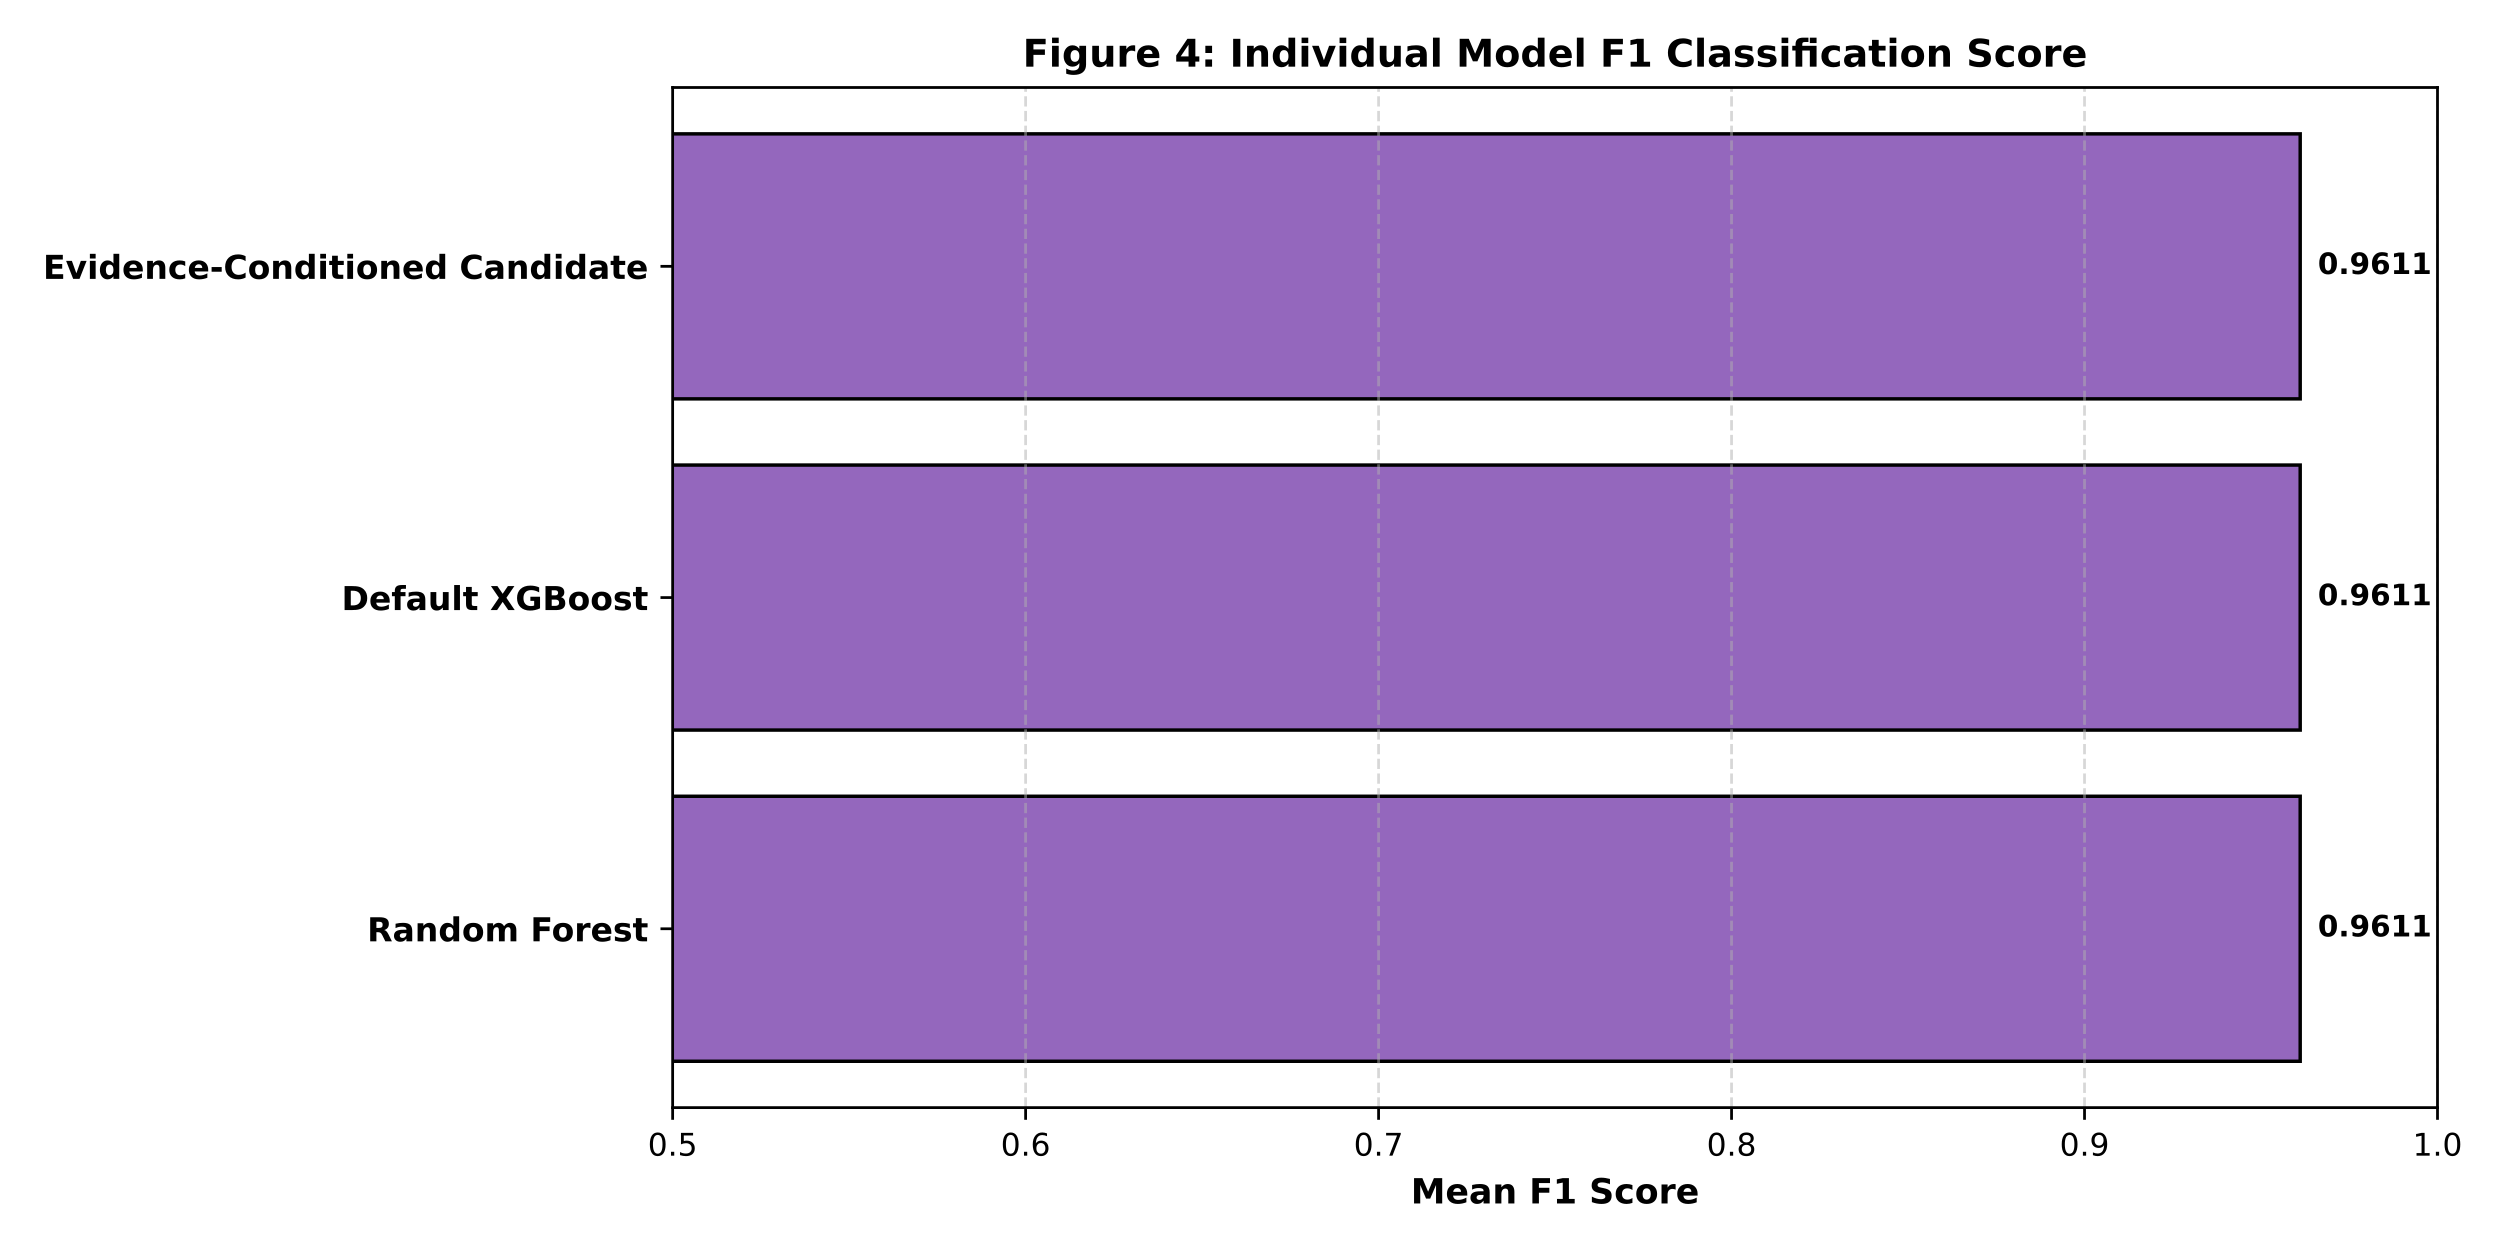
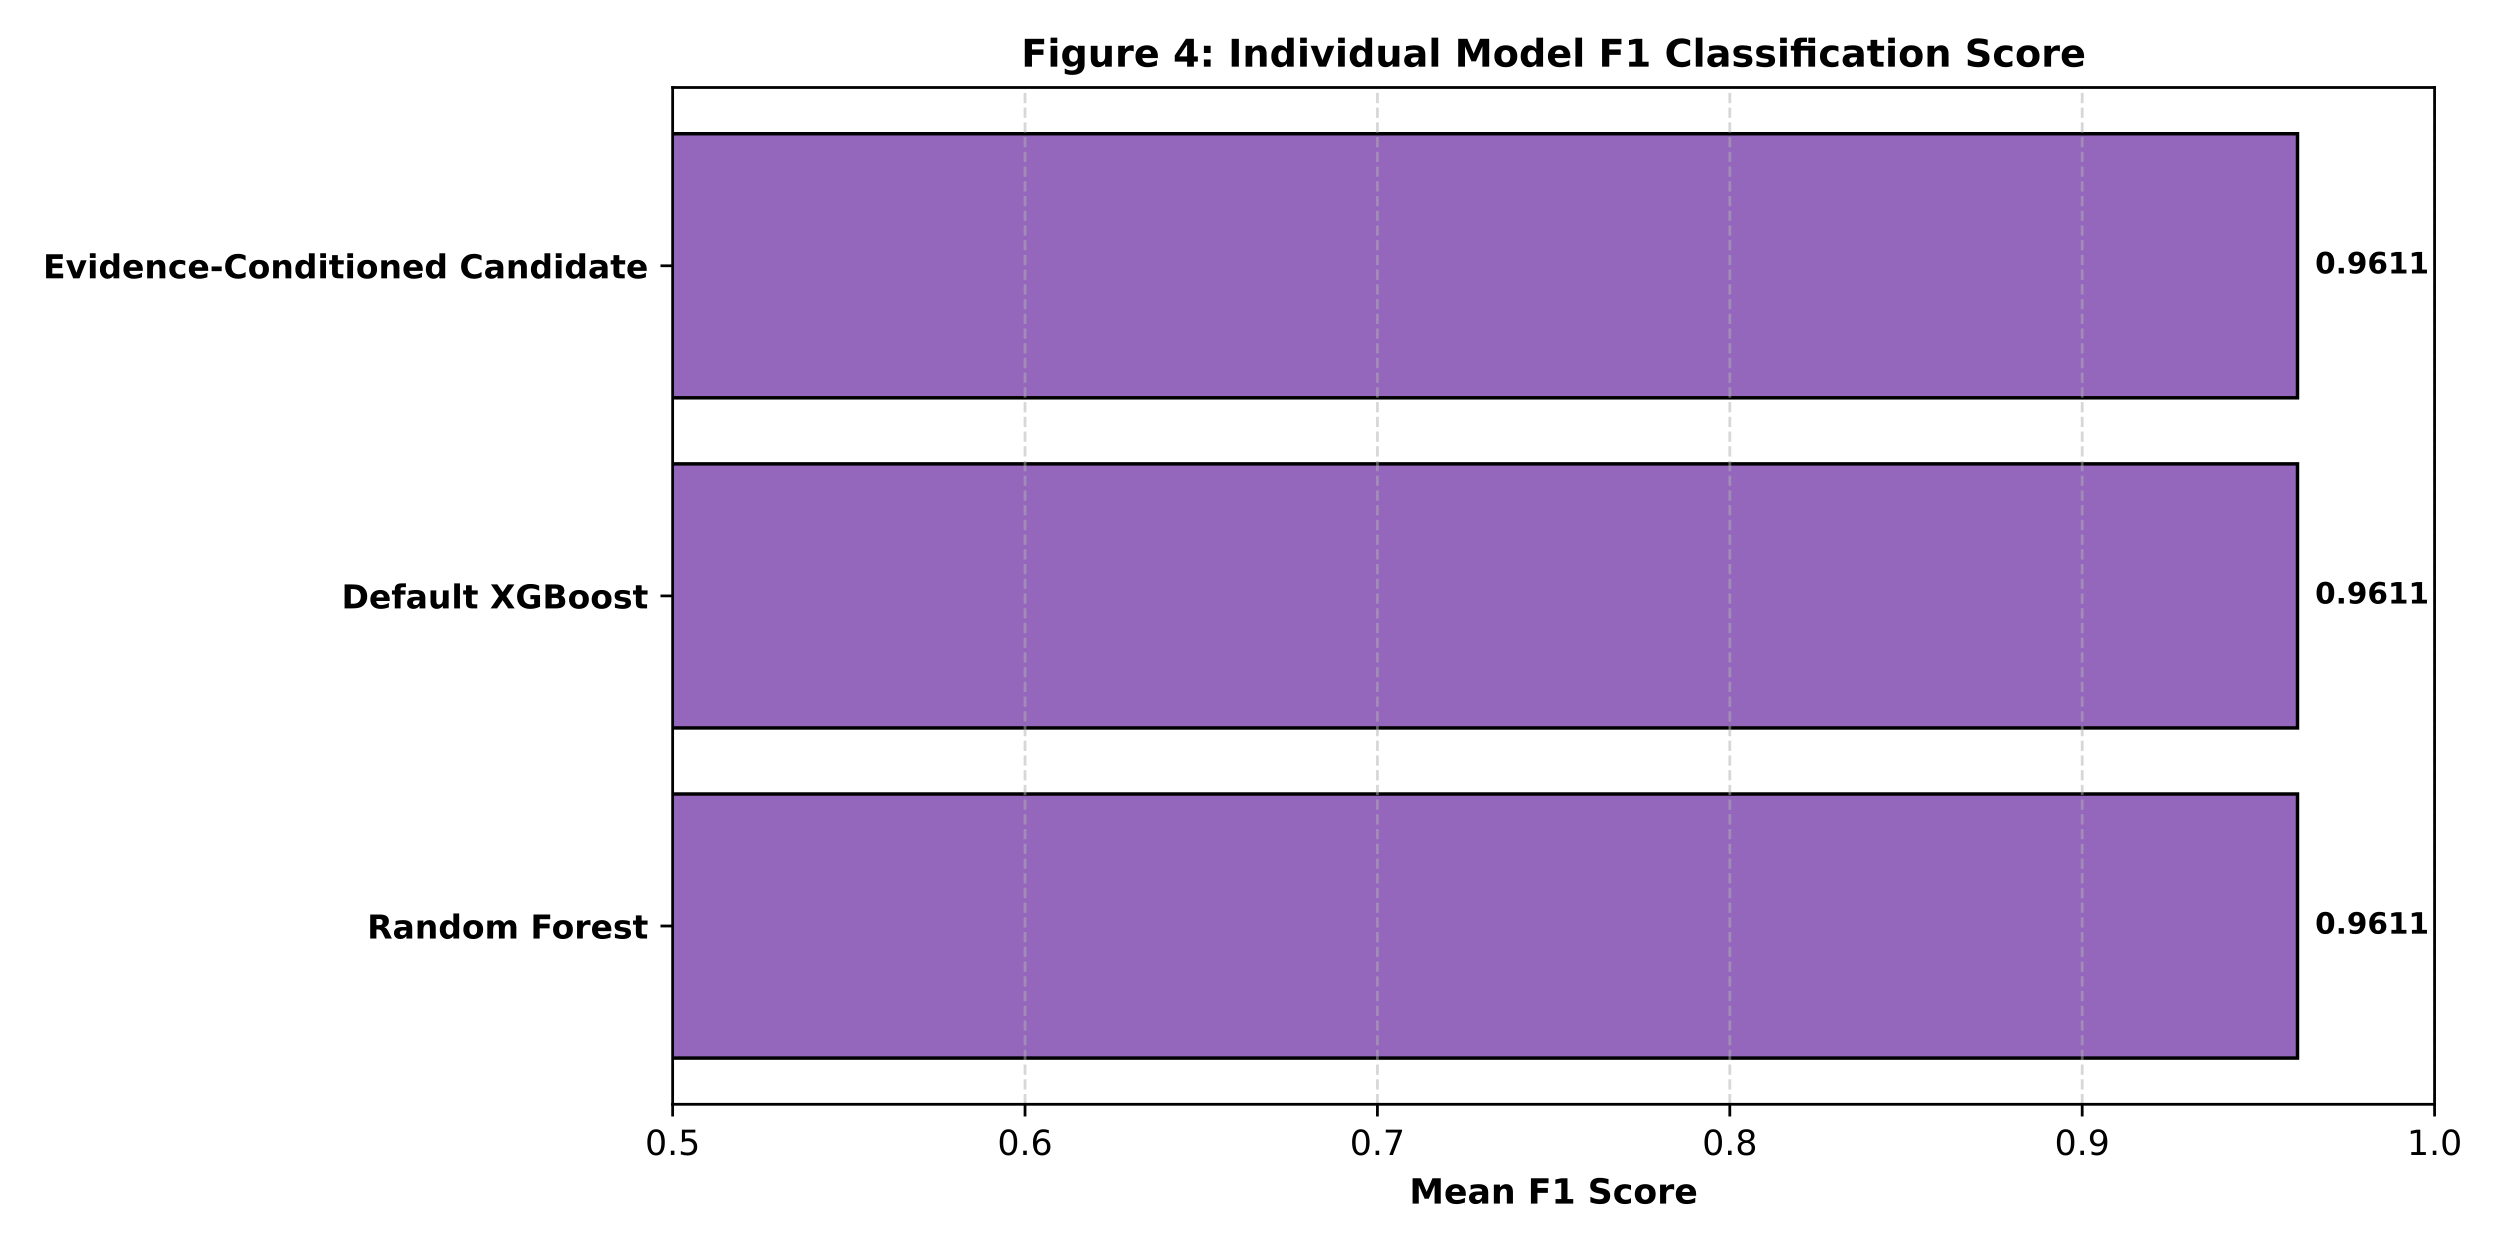
<svg xmlns="http://www.w3.org/2000/svg" xmlns:xlink="http://www.w3.org/1999/xlink" width="720pt" height="360pt" viewBox="0 0 720 360" version="1.1">
  <defs>
    <style type="text/css">*{stroke-linejoin: round; stroke-linecap: butt}</style>
  </defs>
  <g id="figure_1">
    <g id="patch_1">
      <path d="M 0 360  L 720 360  L 720 0  L 0 0  z " style="fill: #ffffff" />
    </g>
    <g id="axes_1">
      <g id="patch_2">
-         <path d="M 193.72 318.996  L 702 318.996  L 702 25.2  L 193.72 25.2  z " style="fill: #ffffff" />
+         <path d="M 193.72 318.035  L 701.16 318.035  L 701.16 25.2  L 193.72 25.2  z " style="fill: #ffffff" />
      </g>
      <g id="patch_3">
-         <path d="M -314.56 38.554  L 662.456 38.554  L 662.456 114.865  L -314.56 114.865  z " clip-path="url(#pf5128abdd3)" style="fill: #9467bd; stroke: #000000; stroke-linejoin: miter" />
+         <path d="M -313.72 38.511  L 661.681 38.511  L 661.681 114.572  L -313.72 114.572  z " clip-path="url(#p41fc4c955f)" style="fill: #9467bd; stroke: #000000; stroke-linejoin: miter" />
      </g>
      <g id="patch_4">
-         <path d="M -314.56 133.943  L 662.456 133.943  L 662.456 210.253  L -314.56 210.253  z " clip-path="url(#pf5128abdd3)" style="fill: #9467bd; stroke: #000000; stroke-linejoin: miter" />
+         <path d="M -313.72 133.587  L 661.681 133.587  L 661.681 209.648  L -313.72 209.648  z " clip-path="url(#p41fc4c955f)" style="fill: #9467bd; stroke: #000000; stroke-linejoin: miter" />
      </g>
      <g id="patch_5">
-         <path d="M -314.56 229.331  L 662.456 229.331  L 662.456 305.641  L -314.56 305.641  z " clip-path="url(#pf5128abdd3)" style="fill: #9467bd; stroke: #000000; stroke-linejoin: miter" />
+         <path d="M -313.72 228.663  L 661.681 228.663  L 661.681 304.725  L -313.72 304.725  z " clip-path="url(#p41fc4c955f)" style="fill: #9467bd; stroke: #000000; stroke-linejoin: miter" />
      </g>
      <g id="matplotlib.axis_1">
        <g id="xtick_1">
          <g id="line2d_1">
-             <path d="M 193.72 318.996  L 193.72 25.2  " clip-path="url(#pf5128abdd3)" style="fill: none; stroke-dasharray: 2.96,1.28; stroke-dashoffset: 0; stroke: #b0b0b0; stroke-opacity: 0.5; stroke-width: 0.8" />
+             <path d="M 193.72 318.035  L 193.72 25.2  " clip-path="url(#p41fc4c955f)" style="fill: none; stroke-dasharray: 2.96,1.28; stroke-dashoffset: 0; stroke: #b0b0b0; stroke-opacity: 0.5; stroke-width: 0.8" />
          </g>
          <g id="line2d_2">
            <defs>
-               <path id="m483b73a912" d="M 0 0  L 0 3.5  " style="stroke: #000000; stroke-width: 0.8" />
+               <path id="m1ec8daf7a4" d="M 0 0  L 0 3.5  " style="stroke: #000000; stroke-width: 0.8" />
            </defs>
            <g>
-               <use xlink:href="#m483b73a912" x="193.72" y="318.996" style="stroke: #000000; stroke-width: 0.8" />
+               <use xlink:href="#m1ec8daf7a4" x="193.72" y="318.035" style="stroke: #000000; stroke-width: 0.8" />
            </g>
          </g>
          <g id="text_1">
-             <g transform="translate(186.5636 332.8334) scale(0.09 -0.09)">
+             <g transform="translate(185.7684 332.633) scale(0.1 -0.1)">
              <defs>
                <path id="DejaVuSans-13" d="M 2034 4250  Q 1547 4250 1301 3770  Q 1056 3291 1056 2328  Q 1056 1369 1301 889  Q 1547 409 2034 409  Q 2525 409 2770 889  Q 3016 1369 3016 2328  Q 3016 3291 2770 3770  Q 2525 4250 2034 4250  z M 2034 4750  Q 2819 4750 3233 4129  Q 3647 3509 3647 2328  Q 3647 1150 3233 529  Q 2819 -91 2034 -91  Q 1250 -91 836 529  Q 422 1150 422 2328  Q 422 3509 836 4129  Q 1250 4750 2034 4750  z " transform="scale(0.015625)" />
                <path id="DejaVuSans-11" d="M 684 794  L 1344 794  L 1344 0  L 684 0  L 684 794  z " transform="scale(0.015625)" />
                <path id="DejaVuSans-18" d="M 691 4666  L 3169 4666  L 3169 4134  L 1269 4134  L 1269 2991  Q 1406 3038 1543 3061  Q 1681 3084 1819 3084  Q 2600 3084 3056 2656  Q 3513 2228 3513 1497  Q 3513 744 3044 326  Q 2575 -91 1722 -91  Q 1428 -91 1123 -41  Q 819 9 494 109  L 494 744  Q 775 591 1075 516  Q 1375 441 1709 441  Q 2250 441 2565 725  Q 2881 1009 2881 1497  Q 2881 1984 2565 2268  Q 2250 2553 1709 2553  Q 1456 2553 1204 2497  Q 953 2441 691 2322  L 691 4666  z " transform="scale(0.015625)" />
              </defs>
              <use xlink:href="#DejaVuSans-13" />
              <use xlink:href="#DejaVuSans-11" transform="translate(63.625 0)" />
              <use xlink:href="#DejaVuSans-18" transform="translate(95.40625 0)" />
            </g>
          </g>
        </g>
        <g id="xtick_2">
          <g id="line2d_3">
-             <path d="M 295.376 318.996  L 295.376 25.2  " clip-path="url(#pf5128abdd3)" style="fill: none; stroke-dasharray: 2.96,1.28; stroke-dashoffset: 0; stroke: #b0b0b0; stroke-opacity: 0.5; stroke-width: 0.8" />
+             <path d="M 295.208 318.035  L 295.208 25.2  " clip-path="url(#p41fc4c955f)" style="fill: none; stroke-dasharray: 2.96,1.28; stroke-dashoffset: 0; stroke: #b0b0b0; stroke-opacity: 0.5; stroke-width: 0.8" />
          </g>
          <g id="line2d_4">
            <g>
-               <use xlink:href="#m483b73a912" x="295.376" y="318.996" style="stroke: #000000; stroke-width: 0.8" />
+               <use xlink:href="#m1ec8daf7a4" x="295.208" y="318.035" style="stroke: #000000; stroke-width: 0.8" />
            </g>
          </g>
          <g id="text_2">
-             <g transform="translate(288.2196 332.8334) scale(0.09 -0.09)">
+             <g transform="translate(287.2564 332.633) scale(0.1 -0.1)">
              <defs>
                <path id="DejaVuSans-19" d="M 2113 2584  Q 1688 2584 1439 2293  Q 1191 2003 1191 1497  Q 1191 994 1439 701  Q 1688 409 2113 409  Q 2538 409 2786 701  Q 3034 994 3034 1497  Q 3034 2003 2786 2293  Q 2538 2584 2113 2584  z M 3366 4563  L 3366 3988  Q 3128 4100 2886 4159  Q 2644 4219 2406 4219  Q 1781 4219 1451 3797  Q 1122 3375 1075 2522  Q 1259 2794 1537 2939  Q 1816 3084 2150 3084  Q 2853 3084 3261 2657  Q 3669 2231 3669 1497  Q 3669 778 3244 343  Q 2819 -91 2113 -91  Q 1303 -91 875 529  Q 447 1150 447 2328  Q 447 3434 972 4092  Q 1497 4750 2381 4750  Q 2619 4750 2861 4703  Q 3103 4656 3366 4563  z " transform="scale(0.015625)" />
              </defs>
              <use xlink:href="#DejaVuSans-13" />
              <use xlink:href="#DejaVuSans-11" transform="translate(63.625 0)" />
              <use xlink:href="#DejaVuSans-19" transform="translate(95.40625 0)" />
            </g>
          </g>
        </g>
        <g id="xtick_3">
          <g id="line2d_5">
-             <path d="M 397.032 318.996  L 397.032 25.2  " clip-path="url(#pf5128abdd3)" style="fill: none; stroke-dasharray: 2.96,1.28; stroke-dashoffset: 0; stroke: #b0b0b0; stroke-opacity: 0.5; stroke-width: 0.8" />
+             <path d="M 396.696 318.035  L 396.696 25.2  " clip-path="url(#p41fc4c955f)" style="fill: none; stroke-dasharray: 2.96,1.28; stroke-dashoffset: 0; stroke: #b0b0b0; stroke-opacity: 0.5; stroke-width: 0.8" />
          </g>
          <g id="line2d_6">
            <g>
-               <use xlink:href="#m483b73a912" x="397.032" y="318.996" style="stroke: #000000; stroke-width: 0.8" />
+               <use xlink:href="#m1ec8daf7a4" x="396.696" y="318.035" style="stroke: #000000; stroke-width: 0.8" />
            </g>
          </g>
          <g id="text_3">
-             <g transform="translate(389.8756 332.8334) scale(0.09 -0.09)">
+             <g transform="translate(388.7444 332.633) scale(0.1 -0.1)">
              <defs>
                <path id="DejaVuSans-1a" d="M 525 4666  L 3525 4666  L 3525 4397  L 1831 0  L 1172 0  L 2766 4134  L 525 4134  L 525 4666  z " transform="scale(0.015625)" />
              </defs>
              <use xlink:href="#DejaVuSans-13" />
              <use xlink:href="#DejaVuSans-11" transform="translate(63.625 0)" />
              <use xlink:href="#DejaVuSans-1a" transform="translate(95.40625 0)" />
            </g>
          </g>
        </g>
        <g id="xtick_4">
          <g id="line2d_7">
-             <path d="M 498.688 318.996  L 498.688 25.2  " clip-path="url(#pf5128abdd3)" style="fill: none; stroke-dasharray: 2.96,1.28; stroke-dashoffset: 0; stroke: #b0b0b0; stroke-opacity: 0.5; stroke-width: 0.8" />
+             <path d="M 498.184 318.035  L 498.184 25.2  " clip-path="url(#p41fc4c955f)" style="fill: none; stroke-dasharray: 2.96,1.28; stroke-dashoffset: 0; stroke: #b0b0b0; stroke-opacity: 0.5; stroke-width: 0.8" />
          </g>
          <g id="line2d_8">
            <g>
-               <use xlink:href="#m483b73a912" x="498.688" y="318.996" style="stroke: #000000; stroke-width: 0.8" />
+               <use xlink:href="#m1ec8daf7a4" x="498.184" y="318.035" style="stroke: #000000; stroke-width: 0.8" />
            </g>
          </g>
          <g id="text_4">
-             <g transform="translate(491.5316 332.8334) scale(0.09 -0.09)">
+             <g transform="translate(490.2324 332.633) scale(0.1 -0.1)">
              <defs>
                <path id="DejaVuSans-1b" d="M 2034 2216  Q 1584 2216 1326 1975  Q 1069 1734 1069 1313  Q 1069 891 1326 650  Q 1584 409 2034 409  Q 2484 409 2743 651  Q 3003 894 3003 1313  Q 3003 1734 2745 1975  Q 2488 2216 2034 2216  z M 1403 2484  Q 997 2584 770 2862  Q 544 3141 544 3541  Q 544 4100 942 4425  Q 1341 4750 2034 4750  Q 2731 4750 3128 4425  Q 3525 4100 3525 3541  Q 3525 3141 3298 2862  Q 3072 2584 2669 2484  Q 3125 2378 3379 2068  Q 3634 1759 3634 1313  Q 3634 634 3220 271  Q 2806 -91 2034 -91  Q 1263 -91 848 271  Q 434 634 434 1313  Q 434 1759 690 2068  Q 947 2378 1403 2484  z M 1172 3481  Q 1172 3119 1398 2916  Q 1625 2713 2034 2713  Q 2441 2713 2670 2916  Q 2900 3119 2900 3481  Q 2900 3844 2670 4047  Q 2441 4250 2034 4250  Q 1625 4250 1398 4047  Q 1172 3844 1172 3481  z " transform="scale(0.015625)" />
              </defs>
              <use xlink:href="#DejaVuSans-13" />
              <use xlink:href="#DejaVuSans-11" transform="translate(63.625 0)" />
              <use xlink:href="#DejaVuSans-1b" transform="translate(95.40625 0)" />
            </g>
          </g>
        </g>
        <g id="xtick_5">
          <g id="line2d_9">
-             <path d="M 600.344 318.996  L 600.344 25.2  " clip-path="url(#pf5128abdd3)" style="fill: none; stroke-dasharray: 2.96,1.28; stroke-dashoffset: 0; stroke: #b0b0b0; stroke-opacity: 0.5; stroke-width: 0.8" />
+             <path d="M 599.672 318.035  L 599.672 25.2  " clip-path="url(#p41fc4c955f)" style="fill: none; stroke-dasharray: 2.96,1.28; stroke-dashoffset: 0; stroke: #b0b0b0; stroke-opacity: 0.5; stroke-width: 0.8" />
          </g>
          <g id="line2d_10">
            <g>
-               <use xlink:href="#m483b73a912" x="600.344" y="318.996" style="stroke: #000000; stroke-width: 0.8" />
+               <use xlink:href="#m1ec8daf7a4" x="599.672" y="318.035" style="stroke: #000000; stroke-width: 0.8" />
            </g>
          </g>
          <g id="text_5">
-             <g transform="translate(593.1876 332.8334) scale(0.09 -0.09)">
+             <g transform="translate(591.7204 332.633) scale(0.1 -0.1)">
              <defs>
                <path id="DejaVuSans-1c" d="M 703 97  L 703 672  Q 941 559 1184 500  Q 1428 441 1663 441  Q 2288 441 2617 861  Q 2947 1281 2994 2138  Q 2813 1869 2534 1725  Q 2256 1581 1919 1581  Q 1219 1581 811 2004  Q 403 2428 403 3163  Q 403 3881 828 4315  Q 1253 4750 1959 4750  Q 2769 4750 3195 4129  Q 3622 3509 3622 2328  Q 3622 1225 3098 567  Q 2575 -91 1691 -91  Q 1453 -91 1209 -44  Q 966 3 703 97  z M 1959 2075  Q 2384 2075 2632 2365  Q 2881 2656 2881 3163  Q 2881 3666 2632 3958  Q 2384 4250 1959 4250  Q 1534 4250 1286 3958  Q 1038 3666 1038 3163  Q 1038 2656 1286 2365  Q 1534 2075 1959 2075  z " transform="scale(0.015625)" />
              </defs>
              <use xlink:href="#DejaVuSans-13" />
              <use xlink:href="#DejaVuSans-11" transform="translate(63.625 0)" />
              <use xlink:href="#DejaVuSans-1c" transform="translate(95.40625 0)" />
            </g>
          </g>
        </g>
        <g id="xtick_6">
          <g id="line2d_11">
-             <path d="M 702 318.996  L 702 25.2  " clip-path="url(#pf5128abdd3)" style="fill: none; stroke-dasharray: 2.96,1.28; stroke-dashoffset: 0; stroke: #b0b0b0; stroke-opacity: 0.5; stroke-width: 0.8" />
+             <path d="M 701.16 318.035  L 701.16 25.2  " clip-path="url(#p41fc4c955f)" style="fill: none; stroke-dasharray: 2.96,1.28; stroke-dashoffset: 0; stroke: #b0b0b0; stroke-opacity: 0.5; stroke-width: 0.8" />
          </g>
          <g id="line2d_12">
            <g>
-               <use xlink:href="#m483b73a912" x="702" y="318.996" style="stroke: #000000; stroke-width: 0.8" />
+               <use xlink:href="#m1ec8daf7a4" x="701.16" y="318.035" style="stroke: #000000; stroke-width: 0.8" />
            </g>
          </g>
          <g id="text_6">
-             <g transform="translate(694.8436 332.8334) scale(0.09 -0.09)">
+             <g transform="translate(693.2084 332.633) scale(0.1 -0.1)">
              <defs>
                <path id="DejaVuSans-14" d="M 794 531  L 1825 531  L 1825 4091  L 703 3866  L 703 4441  L 1819 4666  L 2450 4666  L 2450 531  L 3481 531  L 3481 0  L 794 0  L 794 531  z " transform="scale(0.015625)" />
              </defs>
              <use xlink:href="#DejaVuSans-14" />
              <use xlink:href="#DejaVuSans-11" transform="translate(63.625 0)" />
              <use xlink:href="#DejaVuSans-13" transform="translate(95.40625 0)" />
            </g>
          </g>
        </g>
        <g id="text_7">
-           <g transform="translate(406.3264 346.5932) scale(0.1 -0.1)">
+           <g transform="translate(405.9064 346.633) scale(0.1 -0.1)">
            <defs>
              <path id="DejaVuSans-Bold-30" d="M 588 4666  L 2119 4666  L 3181 2169  L 4250 4666  L 5778 4666  L 5778 0  L 4641 0  L 4641 3413  L 3566 897  L 2803 897  L 1728 3413  L 1728 0  L 588 0  L 588 4666  z " transform="scale(0.015625)" />
              <path id="DejaVuSans-Bold-48" d="M 4031 1759  L 4031 1441  L 1416 1441  Q 1456 1047 1700 850  Q 1944 653 2381 653  Q 2734 653 3104 758  Q 3475 863 3866 1075  L 3866 213  Q 3469 63 3072 -14  Q 2675 -91 2278 -91  Q 1328 -91 801 392  Q 275 875 275 1747  Q 275 2603 792 3093  Q 1309 3584 2216 3584  Q 3041 3584 3536 3087  Q 4031 2591 4031 1759  z M 2881 2131  Q 2881 2450 2695 2645  Q 2509 2841 2209 2841  Q 1884 2841 1681 2658  Q 1478 2475 1428 2131  L 2881 2131  z " transform="scale(0.015625)" />
              <path id="DejaVuSans-Bold-44" d="M 2106 1575  Q 1756 1575 1579 1456  Q 1403 1338 1403 1106  Q 1403 894 1545 773  Q 1688 653 1941 653  Q 2256 653 2472 879  Q 2688 1106 2688 1447  L 2688 1575  L 2106 1575  z M 3816 1997  L 3816 0  L 2688 0  L 2688 519  Q 2463 200 2181 54  Q 1900 -91 1497 -91  Q 953 -91 614 226  Q 275 544 275 1050  Q 275 1666 698 1953  Q 1122 2241 2028 2241  L 2688 2241  L 2688 2328  Q 2688 2594 2478 2717  Q 2269 2841 1825 2841  Q 1466 2841 1156 2769  Q 847 2697 581 2553  L 581 3406  Q 941 3494 1303 3539  Q 1666 3584 2028 3584  Q 2975 3584 3395 3211  Q 3816 2838 3816 1997  z " transform="scale(0.015625)" />
              <path id="DejaVuSans-Bold-51" d="M 4056 2131  L 4056 0  L 2931 0  L 2931 347  L 2931 1631  Q 2931 2084 2911 2256  Q 2891 2428 2841 2509  Q 2775 2619 2662 2680  Q 2550 2741 2406 2741  Q 2056 2741 1856 2470  Q 1656 2200 1656 1722  L 1656 0  L 538 0  L 538 3500  L 1656 3500  L 1656 2988  Q 1909 3294 2193 3439  Q 2478 3584 2822 3584  Q 3428 3584 3742 3212  Q 4056 2841 4056 2131  z " transform="scale(0.015625)" />
              <path id="DejaVuSans-Bold-3" transform="scale(0.015625)" />
              <path id="DejaVuSans-Bold-29" d="M 588 4666  L 3834 4666  L 3834 3756  L 1791 3756  L 1791 2888  L 3713 2888  L 3713 1978  L 1791 1978  L 1791 0  L 588 0  L 588 4666  z " transform="scale(0.015625)" />
              <path id="DejaVuSans-Bold-14" d="M 750 831  L 1813 831  L 1813 3847  L 722 3622  L 722 4441  L 1806 4666  L 2950 4666  L 2950 831  L 4013 831  L 4013 0  L 750 0  L 750 831  z " transform="scale(0.015625)" />
              <path id="DejaVuSans-Bold-36" d="M 3834 4519  L 3834 3531  Q 3450 3703 3084 3790  Q 2719 3878 2394 3878  Q 1963 3878 1756 3759  Q 1550 3641 1550 3391  Q 1550 3203 1689 3098  Q 1828 2994 2194 2919  L 2706 2816  Q 3484 2659 3812 2340  Q 4141 2022 4141 1434  Q 4141 663 3683 286  Q 3225 -91 2284 -91  Q 1841 -91 1394 -6  Q 947 78 500 244  L 500 1259  Q 947 1022 1364 901  Q 1781 781 2169 781  Q 2563 781 2772 912  Q 2981 1044 2981 1288  Q 2981 1506 2839 1625  Q 2697 1744 2272 1838  L 1806 1941  Q 1106 2091 782 2419  Q 459 2747 459 3303  Q 459 4000 909 4375  Q 1359 4750 2203 4750  Q 2588 4750 2994 4692  Q 3400 4634 3834 4519  z " transform="scale(0.015625)" />
              <path id="DejaVuSans-Bold-46" d="M 3366 3391  L 3366 2478  Q 3138 2634 2908 2709  Q 2678 2784 2431 2784  Q 1963 2784 1702 2511  Q 1441 2238 1441 1747  Q 1441 1256 1702 982  Q 1963 709 2431 709  Q 2694 709 2930 787  Q 3166 866 3366 1019  L 3366 103  Q 3103 6 2833 -42  Q 2563 -91 2291 -91  Q 1344 -91 809 395  Q 275 881 275 1747  Q 275 2613 809 3098  Q 1344 3584 2291 3584  Q 2566 3584 2833 3536  Q 3100 3488 3366 3391  z " transform="scale(0.015625)" />
              <path id="DejaVuSans-Bold-52" d="M 2203 2784  Q 1831 2784 1636 2517  Q 1441 2250 1441 1747  Q 1441 1244 1636 976  Q 1831 709 2203 709  Q 2569 709 2762 976  Q 2956 1244 2956 1747  Q 2956 2250 2762 2517  Q 2569 2784 2203 2784  z M 2203 3584  Q 3106 3584 3614 3096  Q 4122 2609 4122 1747  Q 4122 884 3614 396  Q 3106 -91 2203 -91  Q 1297 -91 786 396  Q 275 884 275 1747  Q 275 2609 786 3096  Q 1297 3584 2203 3584  z " transform="scale(0.015625)" />
              <path id="DejaVuSans-Bold-55" d="M 3138 2547  Q 2991 2616 2845 2648  Q 2700 2681 2553 2681  Q 2122 2681 1889 2404  Q 1656 2128 1656 1613  L 1656 0  L 538 0  L 538 3500  L 1656 3500  L 1656 2925  Q 1872 3269 2151 3426  Q 2431 3584 2822 3584  Q 2878 3584 2943 3579  Q 3009 3575 3134 3559  L 3138 2547  z " transform="scale(0.015625)" />
            </defs>
            <use xlink:href="#DejaVuSans-Bold-30" />
            <use xlink:href="#DejaVuSans-Bold-48" transform="translate(99.51562 0)" />
            <use xlink:href="#DejaVuSans-Bold-44" transform="translate(167.3438 0)" />
            <use xlink:href="#DejaVuSans-Bold-51" transform="translate(234.8281 0)" />
            <use xlink:href="#DejaVuSans-Bold-3" transform="translate(306.0156 0)" />
            <use xlink:href="#DejaVuSans-Bold-29" transform="translate(340.8281 0)" />
            <use xlink:href="#DejaVuSans-Bold-14" transform="translate(409.1406 0)" />
            <use xlink:href="#DejaVuSans-Bold-3" transform="translate(478.7188 0)" />
            <use xlink:href="#DejaVuSans-Bold-36" transform="translate(513.5312 0)" />
            <use xlink:href="#DejaVuSans-Bold-46" transform="translate(585.5469 0)" />
            <use xlink:href="#DejaVuSans-Bold-52" transform="translate(644.8281 0)" />
            <use xlink:href="#DejaVuSans-Bold-55" transform="translate(713.5312 0)" />
            <use xlink:href="#DejaVuSans-Bold-48" transform="translate(762.8438 0)" />
          </g>
        </g>
      </g>
      <g id="matplotlib.axis_2">
        <g id="ytick_1">
          <g id="line2d_13">
            <defs>
-               <path id="meb2d33504e" d="M 0 0  L -3.5 0  " style="stroke: #000000; stroke-width: 0.8" />
+               <path id="m1165e6c098" d="M 0 0  L -3.5 0  " style="stroke: #000000; stroke-width: 0.8" />
            </defs>
            <g>
-               <use xlink:href="#meb2d33504e" x="193.72" y="76.71" style="stroke: #000000; stroke-width: 0.8" />
+               <use xlink:href="#m1165e6c098" x="193.72" y="76.541" style="stroke: #000000; stroke-width: 0.8" />
            </g>
          </g>
          <g id="text_8">
-             <g transform="translate(12.40242 80.31887) scale(0.095 -0.095)">
+             <g transform="translate(12.40242 80.15051) scale(0.095 -0.095)">
              <defs>
                <path id="DejaVuSans-Bold-28" d="M 588 4666  L 3834 4666  L 3834 3756  L 1791 3756  L 1791 2888  L 3713 2888  L 3713 1978  L 1791 1978  L 1791 909  L 3903 909  L 3903 0  L 588 0  L 588 4666  z " transform="scale(0.015625)" />
                <path id="DejaVuSans-Bold-59" d="M 97 3500  L 1216 3500  L 2088 1081  L 2956 3500  L 4078 3500  L 2700 0  L 1472 0  L 97 3500  z " transform="scale(0.015625)" />
                <path id="DejaVuSans-Bold-4c" d="M 538 3500  L 1656 3500  L 1656 0  L 538 0  L 538 3500  z M 538 4863  L 1656 4863  L 1656 3950  L 538 3950  L 538 4863  z " transform="scale(0.015625)" />
                <path id="DejaVuSans-Bold-47" d="M 2919 2988  L 2919 4863  L 4044 4863  L 4044 0  L 2919 0  L 2919 506  Q 2688 197 2409 53  Q 2131 -91 1766 -91  Q 1119 -91 703 423  Q 288 938 288 1747  Q 288 2556 703 3070  Q 1119 3584 1766 3584  Q 2128 3584 2408 3439  Q 2688 3294 2919 2988  z M 2181 722  Q 2541 722 2730 984  Q 2919 1247 2919 1747  Q 2919 2247 2730 2509  Q 2541 2772 2181 2772  Q 1825 2772 1636 2509  Q 1447 2247 1447 1747  Q 1447 1247 1636 984  Q 1825 722 2181 722  z " transform="scale(0.015625)" />
                <path id="DejaVuSans-Bold-10" d="M 347 2297  L 2309 2297  L 2309 1388  L 347 1388  L 347 2297  z " transform="scale(0.015625)" />
                <path id="DejaVuSans-Bold-26" d="M 4288 256  Q 3956 84 3597 -3  Q 3238 -91 2847 -91  Q 1681 -91 1000 561  Q 319 1213 319 2328  Q 319 3447 1000 4098  Q 1681 4750 2847 4750  Q 3238 4750 3597 4662  Q 3956 4575 4288 4403  L 4288 3438  Q 3953 3666 3628 3772  Q 3303 3878 2944 3878  Q 2300 3878 1931 3465  Q 1563 3053 1563 2328  Q 1563 1606 1931 1193  Q 2300 781 2944 781  Q 3303 781 3628 887  Q 3953 994 4288 1222  L 4288 256  z " transform="scale(0.015625)" />
                <path id="DejaVuSans-Bold-57" d="M 1759 4494  L 1759 3500  L 2913 3500  L 2913 2700  L 1759 2700  L 1759 1216  Q 1759 972 1856 886  Q 1953 800 2241 800  L 2816 800  L 2816 0  L 1856 0  Q 1194 0 917 276  Q 641 553 641 1216  L 641 2700  L 84 2700  L 84 3500  L 641 3500  L 641 4494  L 1759 4494  z " transform="scale(0.015625)" />
              </defs>
              <use xlink:href="#DejaVuSans-Bold-28" />
              <use xlink:href="#DejaVuSans-Bold-59" transform="translate(68.3125 0)" />
              <use xlink:href="#DejaVuSans-Bold-4c" transform="translate(133.5 0)" />
              <use xlink:href="#DejaVuSans-Bold-47" transform="translate(167.7812 0)" />
              <use xlink:href="#DejaVuSans-Bold-48" transform="translate(239.3594 0)" />
              <use xlink:href="#DejaVuSans-Bold-51" transform="translate(307.1875 0)" />
              <use xlink:href="#DejaVuSans-Bold-46" transform="translate(378.375 0)" />
              <use xlink:href="#DejaVuSans-Bold-48" transform="translate(437.6562 0)" />
              <use xlink:href="#DejaVuSans-Bold-10" transform="translate(505.4844 0)" />
              <use xlink:href="#DejaVuSans-Bold-26" transform="translate(546.9844 0)" />
              <use xlink:href="#DejaVuSans-Bold-52" transform="translate(620.375 0)" />
              <use xlink:href="#DejaVuSans-Bold-51" transform="translate(689.0781 0)" />
              <use xlink:href="#DejaVuSans-Bold-47" transform="translate(760.2656 0)" />
              <use xlink:href="#DejaVuSans-Bold-4c" transform="translate(831.8438 0)" />
              <use xlink:href="#DejaVuSans-Bold-57" transform="translate(866.125 0)" />
              <use xlink:href="#DejaVuSans-Bold-4c" transform="translate(913.9219 0)" />
              <use xlink:href="#DejaVuSans-Bold-52" transform="translate(948.2031 0)" />
              <use xlink:href="#DejaVuSans-Bold-51" transform="translate(1016.906 0)" />
              <use xlink:href="#DejaVuSans-Bold-48" transform="translate(1088.094 0)" />
              <use xlink:href="#DejaVuSans-Bold-47" transform="translate(1155.922 0)" />
              <use xlink:href="#DejaVuSans-Bold-3" transform="translate(1227.5 0)" />
              <use xlink:href="#DejaVuSans-Bold-26" transform="translate(1262.312 0)" />
              <use xlink:href="#DejaVuSans-Bold-44" transform="translate(1335.703 0)" />
              <use xlink:href="#DejaVuSans-Bold-51" transform="translate(1403.188 0)" />
              <use xlink:href="#DejaVuSans-Bold-47" transform="translate(1474.375 0)" />
              <use xlink:href="#DejaVuSans-Bold-4c" transform="translate(1545.953 0)" />
              <use xlink:href="#DejaVuSans-Bold-47" transform="translate(1580.234 0)" />
              <use xlink:href="#DejaVuSans-Bold-44" transform="translate(1651.812 0)" />
              <use xlink:href="#DejaVuSans-Bold-57" transform="translate(1719.297 0)" />
              <use xlink:href="#DejaVuSans-Bold-48" transform="translate(1767.094 0)" />
            </g>
          </g>
        </g>
        <g id="ytick_2">
          <g id="line2d_14">
            <g>
-               <use xlink:href="#meb2d33504e" x="193.72" y="172.098" style="stroke: #000000; stroke-width: 0.8" />
+               <use xlink:href="#m1165e6c098" x="193.72" y="171.618" style="stroke: #000000; stroke-width: 0.8" />
            </g>
          </g>
          <g id="text_9">
-             <g transform="translate(98.36852 175.707) scale(0.095 -0.095)">
+             <g transform="translate(98.36852 175.2269) scale(0.095 -0.095)">
              <defs>
                <path id="DejaVuSans-Bold-27" d="M 1791 3756  L 1791 909  L 2222 909  Q 2959 909 3348 1275  Q 3738 1641 3738 2338  Q 3738 3031 3350 3393  Q 2963 3756 2222 3756  L 1791 3756  z M 588 4666  L 1856 4666  Q 2919 4666 3439 4514  Q 3959 4363 4331 4000  Q 4659 3684 4818 3271  Q 4978 2859 4978 2338  Q 4978 1809 4818 1395  Q 4659 981 4331 666  Q 3956 303 3431 151  Q 2906 0 1856 0  L 588 0  L 588 4666  z " transform="scale(0.015625)" />
                <path id="DejaVuSans-Bold-49" d="M 2841 4863  L 2841 4128  L 2222 4128  Q 1984 4128 1890 4042  Q 1797 3956 1797 3744  L 1797 3500  L 2753 3500  L 2753 2700  L 1797 2700  L 1797 0  L 678 0  L 678 2700  L 122 2700  L 122 3500  L 678 3500  L 678 3744  Q 678 4316 997 4589  Q 1316 4863 1984 4863  L 2841 4863  z " transform="scale(0.015625)" />
                <path id="DejaVuSans-Bold-58" d="M 500 1363  L 500 3500  L 1625 3500  L 1625 3150  Q 1625 2866 1622 2436  Q 1619 2006 1619 1863  Q 1619 1441 1641 1255  Q 1663 1069 1716 984  Q 1784 875 1895 815  Q 2006 756 2150 756  Q 2500 756 2700 1025  Q 2900 1294 2900 1772  L 2900 3500  L 4019 3500  L 4019 0  L 2900 0  L 2900 506  Q 2647 200 2364 54  Q 2081 -91 1741 -91  Q 1134 -91 817 281  Q 500 653 500 1363  z " transform="scale(0.015625)" />
                <path id="DejaVuSans-Bold-4f" d="M 538 4863  L 1656 4863  L 1656 0  L 538 0  L 538 4863  z " transform="scale(0.015625)" />
                <path id="DejaVuSans-Bold-3b" d="M 3188 2381  L 4806 0  L 3553 0  L 2463 1594  L 1381 0  L 122 0  L 1741 2381  L 184 4666  L 1441 4666  L 2463 3163  L 3481 4666  L 4744 4666  L 3188 2381  z " transform="scale(0.015625)" />
                <path id="DejaVuSans-Bold-2a" d="M 4781 347  Q 4331 128 3847 18  Q 3363 -91 2847 -91  Q 1681 -91 1000 561  Q 319 1213 319 2328  Q 319 3456 1012 4103  Q 1706 4750 2913 4750  Q 3378 4750 3804 4662  Q 4231 4575 4609 4403  L 4609 3438  Q 4219 3659 3833 3768  Q 3447 3878 3059 3878  Q 2341 3878 1952 3476  Q 1563 3075 1563 2328  Q 1563 1588 1938 1184  Q 2313 781 3003 781  Q 3191 781 3352 804  Q 3513 828 3641 878  L 3641 1784  L 2906 1784  L 2906 2591  L 4781 2591  L 4781 347  z " transform="scale(0.015625)" />
                <path id="DejaVuSans-Bold-25" d="M 2456 2859  Q 2741 2859 2887 2984  Q 3034 3109 3034 3353  Q 3034 3594 2887 3720  Q 2741 3847 2456 3847  L 1791 3847  L 1791 2859  L 2456 2859  z M 2497 819  Q 2859 819 3042 972  Q 3225 1125 3225 1434  Q 3225 1738 3044 1889  Q 2863 2041 2497 2041  L 1791 2041  L 1791 819  L 2497 819  z M 3616 2497  Q 4003 2384 4215 2081  Q 4428 1778 4428 1338  Q 4428 663 3972 331  Q 3516 0 2584 0  L 588 0  L 588 4666  L 2394 4666  Q 3366 4666 3802 4372  Q 4238 4078 4238 3431  Q 4238 3091 4078 2852  Q 3919 2613 3616 2497  z " transform="scale(0.015625)" />
                <path id="DejaVuSans-Bold-56" d="M 3272 3391  L 3272 2541  Q 2913 2691 2578 2766  Q 2244 2841 1947 2841  Q 1628 2841 1473 2761  Q 1319 2681 1319 2516  Q 1319 2381 1436 2309  Q 1553 2238 1856 2203  L 2053 2175  Q 2913 2066 3209 1816  Q 3506 1566 3506 1031  Q 3506 472 3093 190  Q 2681 -91 1863 -91  Q 1516 -91 1145 -36  Q 775 19 384 128  L 384 978  Q 719 816 1070 734  Q 1422 653 1784 653  Q 2113 653 2278 743  Q 2444 834 2444 1013  Q 2444 1163 2330 1236  Q 2216 1309 1875 1350  L 1678 1375  Q 931 1469 631 1722  Q 331 1975 331 2491  Q 331 3047 712 3315  Q 1094 3584 1881 3584  Q 2191 3584 2531 3537  Q 2872 3491 3272 3391  z " transform="scale(0.015625)" />
              </defs>
              <use xlink:href="#DejaVuSans-Bold-27" />
              <use xlink:href="#DejaVuSans-Bold-48" transform="translate(83.01562 0)" />
              <use xlink:href="#DejaVuSans-Bold-49" transform="translate(150.8438 0)" />
              <use xlink:href="#DejaVuSans-Bold-44" transform="translate(194.3438 0)" />
              <use xlink:href="#DejaVuSans-Bold-58" transform="translate(261.8281 0)" />
              <use xlink:href="#DejaVuSans-Bold-4f" transform="translate(333.0156 0)" />
              <use xlink:href="#DejaVuSans-Bold-57" transform="translate(367.2969 0)" />
              <use xlink:href="#DejaVuSans-Bold-3" transform="translate(415.0938 0)" />
              <use xlink:href="#DejaVuSans-Bold-3b" transform="translate(449.9062 0)" />
              <use xlink:href="#DejaVuSans-Bold-2a" transform="translate(527 0)" />
              <use xlink:href="#DejaVuSans-Bold-25" transform="translate(609.0781 0)" />
              <use xlink:href="#DejaVuSans-Bold-52" transform="translate(685.2969 0)" />
              <use xlink:href="#DejaVuSans-Bold-52" transform="translate(754 0)" />
              <use xlink:href="#DejaVuSans-Bold-56" transform="translate(822.7031 0)" />
              <use xlink:href="#DejaVuSans-Bold-57" transform="translate(882.2188 0)" />
            </g>
          </g>
        </g>
        <g id="ytick_3">
          <g id="line2d_15">
            <g>
-               <use xlink:href="#meb2d33504e" x="193.72" y="267.486" style="stroke: #000000; stroke-width: 0.8" />
+               <use xlink:href="#m1165e6c098" x="193.72" y="266.694" style="stroke: #000000; stroke-width: 0.8" />
            </g>
          </g>
          <g id="text_10">
-             <g transform="translate(105.7429 271.0952) scale(0.095 -0.095)">
+             <g transform="translate(105.7429 270.3033) scale(0.095 -0.095)">
              <defs>
                <path id="DejaVuSans-Bold-35" d="M 2297 2597  Q 2675 2597 2839 2737  Q 3003 2878 3003 3200  Q 3003 3519 2839 3656  Q 2675 3794 2297 3794  L 1791 3794  L 1791 2597  L 2297 2597  z M 1791 1766  L 1791 0  L 588 0  L 588 4666  L 2425 4666  Q 3347 4666 3776 4356  Q 4206 4047 4206 3378  Q 4206 2916 3982 2619  Q 3759 2322 3309 2181  Q 3556 2125 3751 1926  Q 3947 1728 4147 1325  L 4800 0  L 3519 0  L 2950 1159  Q 2778 1509 2601 1637  Q 2425 1766 2131 1766  L 1791 1766  z " transform="scale(0.015625)" />
                <path id="DejaVuSans-Bold-50" d="M 3781 2919  Q 3994 3244 4286 3414  Q 4578 3584 4928 3584  Q 5531 3584 5847 3212  Q 6163 2841 6163 2131  L 6163 0  L 5038 0  L 5038 1825  Q 5041 1866 5042 1909  Q 5044 1953 5044 2034  Q 5044 2406 4934 2573  Q 4825 2741 4581 2741  Q 4263 2741 4089 2478  Q 3916 2216 3909 1719  L 3909 0  L 2784 0  L 2784 1825  Q 2784 2406 2684 2573  Q 2584 2741 2328 2741  Q 2006 2741 1831 2477  Q 1656 2213 1656 1722  L 1656 0  L 531 0  L 531 3500  L 1656 3500  L 1656 2988  Q 1863 3284 2130 3434  Q 2397 3584 2719 3584  Q 3081 3584 3359 3409  Q 3638 3234 3781 2919  z " transform="scale(0.015625)" />
              </defs>
              <use xlink:href="#DejaVuSans-Bold-35" />
              <use xlink:href="#DejaVuSans-Bold-44" transform="translate(77 0)" />
              <use xlink:href="#DejaVuSans-Bold-51" transform="translate(144.4844 0)" />
              <use xlink:href="#DejaVuSans-Bold-47" transform="translate(215.6719 0)" />
              <use xlink:href="#DejaVuSans-Bold-52" transform="translate(287.25 0)" />
              <use xlink:href="#DejaVuSans-Bold-50" transform="translate(355.9531 0)" />
              <use xlink:href="#DejaVuSans-Bold-3" transform="translate(460.1562 0)" />
              <use xlink:href="#DejaVuSans-Bold-29" transform="translate(494.9688 0)" />
              <use xlink:href="#DejaVuSans-Bold-52" transform="translate(559.2344 0)" />
              <use xlink:href="#DejaVuSans-Bold-55" transform="translate(627.9375 0)" />
              <use xlink:href="#DejaVuSans-Bold-48" transform="translate(677.25 0)" />
              <use xlink:href="#DejaVuSans-Bold-56" transform="translate(745.0781 0)" />
              <use xlink:href="#DejaVuSans-Bold-57" transform="translate(804.5938 0)" />
            </g>
          </g>
        </g>
      </g>
      <g id="patch_6">
-         <path d="M 193.72 318.996  L 193.72 25.2  " style="fill: none; stroke: #000000; stroke-width: 0.8; stroke-linejoin: miter; stroke-linecap: square" />
+         <path d="M 193.72 318.035  L 193.72 25.2  " style="fill: none; stroke: #000000; stroke-width: 0.8; stroke-linejoin: miter; stroke-linecap: square" />
      </g>
      <g id="patch_7">
-         <path d="M 702 318.996  L 702 25.2  " style="fill: none; stroke: #000000; stroke-width: 0.8; stroke-linejoin: miter; stroke-linecap: square" />
+         <path d="M 701.16 318.035  L 701.16 25.2  " style="fill: none; stroke: #000000; stroke-width: 0.8; stroke-linejoin: miter; stroke-linecap: square" />
      </g>
      <g id="patch_8">
-         <path d="M 193.72 318.996  L 702 318.996  " style="fill: none; stroke: #000000; stroke-width: 0.8; stroke-linejoin: miter; stroke-linecap: square" />
+         <path d="M 193.72 318.035  L 701.16 318.035  " style="fill: none; stroke: #000000; stroke-width: 0.8; stroke-linejoin: miter; stroke-linecap: square" />
      </g>
      <g id="patch_9">
-         <path d="M 193.72 25.2  L 702 25.2  " style="fill: none; stroke: #000000; stroke-width: 0.8; stroke-linejoin: miter; stroke-linecap: square" />
+         <path d="M 193.72 25.2  L 701.16 25.2  " style="fill: none; stroke: #000000; stroke-width: 0.8; stroke-linejoin: miter; stroke-linecap: square" />
      </g>
      <g id="text_11">
-         <g transform="translate(667.5386 78.91762) scale(0.085 -0.085)">
+         <g transform="translate(666.7556 78.74926) scale(0.085 -0.085)">
          <defs>
            <path id="DejaVuSans-Bold-13" d="M 2944 2338  Q 2944 3213 2780 3570  Q 2616 3928 2228 3928  Q 1841 3928 1675 3570  Q 1509 3213 1509 2338  Q 1509 1453 1675 1090  Q 1841 728 2228 728  Q 2613 728 2778 1090  Q 2944 1453 2944 2338  z M 4147 2328  Q 4147 1169 3647 539  Q 3147 -91 2228 -91  Q 1306 -91 806 539  Q 306 1169 306 2328  Q 306 3491 806 4120  Q 1306 4750 2228 4750  Q 3147 4750 3647 4120  Q 4147 3491 4147 2328  z " transform="scale(0.015625)" />
            <path id="DejaVuSans-Bold-11" d="M 653 1209  L 1778 1209  L 1778 0  L 653 0  L 653 1209  z " transform="scale(0.015625)" />
            <path id="DejaVuSans-Bold-1c" d="M 641 103  L 641 966  Q 928 831 1190 764  Q 1453 697 1709 697  Q 2247 697 2547 995  Q 2847 1294 2900 1881  Q 2688 1725 2447 1647  Q 2206 1569 1925 1569  Q 1209 1569 770 1986  Q 331 2403 331 3084  Q 331 3838 820 4291  Q 1309 4744 2131 4744  Q 3044 4744 3544 4128  Q 4044 3513 4044 2388  Q 4044 1231 3459 570  Q 2875 -91 1856 -91  Q 1528 -91 1228 -42  Q 928 6 641 103  z M 2125 2350  Q 2441 2350 2600 2554  Q 2759 2759 2759 3169  Q 2759 3575 2600 3781  Q 2441 3988 2125 3988  Q 1809 3988 1650 3781  Q 1491 3575 1491 3169  Q 1491 2759 1650 2554  Q 1809 2350 2125 2350  z " transform="scale(0.015625)" />
            <path id="DejaVuSans-Bold-19" d="M 2316 2303  Q 2000 2303 1842 2098  Q 1684 1894 1684 1484  Q 1684 1075 1842 870  Q 2000 666 2316 666  Q 2634 666 2792 870  Q 2950 1075 2950 1484  Q 2950 1894 2792 2098  Q 2634 2303 2316 2303  z M 3803 4544  L 3803 3681  Q 3506 3822 3243 3889  Q 2981 3956 2731 3956  Q 2194 3956 1894 3657  Q 1594 3359 1544 2772  Q 1750 2925 1990 3001  Q 2231 3078 2516 3078  Q 3231 3078 3670 2659  Q 4109 2241 4109 1563  Q 4109 813 3618 361  Q 3128 -91 2303 -91  Q 1394 -91 895 523  Q 397 1138 397 2266  Q 397 3422 980 4083  Q 1563 4744 2578 4744  Q 2900 4744 3203 4694  Q 3506 4644 3803 4544  z " transform="scale(0.015625)" />
          </defs>
          <use xlink:href="#DejaVuSans-Bold-13" />
          <use xlink:href="#DejaVuSans-Bold-11" transform="translate(69.57812 0)" />
          <use xlink:href="#DejaVuSans-Bold-1c" transform="translate(107.5625 0)" />
          <use xlink:href="#DejaVuSans-Bold-19" transform="translate(177.1406 0)" />
          <use xlink:href="#DejaVuSans-Bold-14" transform="translate(246.7188 0)" />
          <use xlink:href="#DejaVuSans-Bold-14" transform="translate(316.2969 0)" />
        </g>
      </g>
      <g id="text_12">
-         <g transform="translate(667.5386 174.3058) scale(0.085 -0.085)">
+         <g transform="translate(666.7556 173.8257) scale(0.085 -0.085)">
          <use xlink:href="#DejaVuSans-Bold-13" />
          <use xlink:href="#DejaVuSans-Bold-11" transform="translate(69.57812 0)" />
          <use xlink:href="#DejaVuSans-Bold-1c" transform="translate(107.5625 0)" />
          <use xlink:href="#DejaVuSans-Bold-19" transform="translate(177.1406 0)" />
          <use xlink:href="#DejaVuSans-Bold-14" transform="translate(246.7188 0)" />
          <use xlink:href="#DejaVuSans-Bold-14" transform="translate(316.2969 0)" />
        </g>
      </g>
      <g id="text_13">
-         <g transform="translate(667.5386 269.6939) scale(0.085 -0.085)">
+         <g transform="translate(666.7556 268.9021) scale(0.085 -0.085)">
          <use xlink:href="#DejaVuSans-Bold-13" />
          <use xlink:href="#DejaVuSans-Bold-11" transform="translate(69.57812 0)" />
          <use xlink:href="#DejaVuSans-Bold-1c" transform="translate(107.5625 0)" />
          <use xlink:href="#DejaVuSans-Bold-19" transform="translate(177.1406 0)" />
          <use xlink:href="#DejaVuSans-Bold-14" transform="translate(246.7188 0)" />
          <use xlink:href="#DejaVuSans-Bold-14" transform="translate(316.2969 0)" />
        </g>
      </g>
      <g id="text_14">
-         <g transform="translate(294.5501 19.2) scale(0.11 -0.11)">
+         <g transform="translate(294.1301 19.2) scale(0.11 -0.11)">
          <defs>
            <path id="DejaVuSans-Bold-4a" d="M 2919 594  Q 2688 288 2409 144  Q 2131 0 1766 0  Q 1125 0 706 504  Q 288 1009 288 1791  Q 288 2575 706 3076  Q 1125 3578 1766 3578  Q 2131 3578 2409 3434  Q 2688 3291 2919 2981  L 2919 3500  L 4044 3500  L 4044 353  Q 4044 -491 3511 -936  Q 2978 -1381 1966 -1381  Q 1638 -1381 1331 -1331  Q 1025 -1281 716 -1178  L 716 -306  Q 1009 -475 1290 -558  Q 1572 -641 1856 -641  Q 2406 -641 2662 -400  Q 2919 -159 2919 353  L 2919 594  z M 2181 2772  Q 1834 2772 1640 2515  Q 1447 2259 1447 1791  Q 1447 1309 1634 1061  Q 1822 813 2181 813  Q 2531 813 2725 1069  Q 2919 1325 2919 1791  Q 2919 2259 2725 2515  Q 2531 2772 2181 2772  z " transform="scale(0.015625)" />
            <path id="DejaVuSans-Bold-17" d="M 2356 3675  L 1038 1722  L 2356 1722  L 2356 3675  z M 2156 4666  L 3494 4666  L 3494 1722  L 4159 1722  L 4159 850  L 3494 850  L 3494 0  L 2356 0  L 2356 850  L 288 850  L 288 1881  L 2156 4666  z " transform="scale(0.015625)" />
            <path id="DejaVuSans-Bold-1d" d="M 716 3500  L 1844 3500  L 1844 2291  L 716 2291  L 716 3500  z M 716 1209  L 1844 1209  L 1844 0  L 716 0  L 716 1209  z " transform="scale(0.015625)" />
            <path id="DejaVuSans-Bold-2c" d="M 588 4666  L 1791 4666  L 1791 0  L 588 0  L 588 4666  z " transform="scale(0.015625)" />
            <path id="DejaVuSans-Bold-13ab" d="M 3078 4863  L 4206 4863  L 4206 3950  L 3078 3950  L 3078 4863  z M 2847 4863  L 2847 4128  L 2228 4128  Q 1994 4128 1903 4042  Q 1813 3956 1813 3744  L 1813 3500  L 4206 3500  L 4206 0  L 3078 0  L 3078 2700  L 1813 2700  L 1813 0  L 684 0  L 684 2700  L 134 2700  L 134 3500  L 684 3500  L 684 3744  Q 684 4316 1003 4589  Q 1322 4863 1991 4863  L 2847 4863  z " transform="scale(0.015625)" />
          </defs>
          <use xlink:href="#DejaVuSans-Bold-29" />
          <use xlink:href="#DejaVuSans-Bold-4c" transform="translate(68.3125 0)" />
          <use xlink:href="#DejaVuSans-Bold-4a" transform="translate(102.5938 0)" />
          <use xlink:href="#DejaVuSans-Bold-58" transform="translate(174.1719 0)" />
          <use xlink:href="#DejaVuSans-Bold-55" transform="translate(245.3594 0)" />
          <use xlink:href="#DejaVuSans-Bold-48" transform="translate(294.6719 0)" />
          <use xlink:href="#DejaVuSans-Bold-3" transform="translate(362.5 0)" />
          <use xlink:href="#DejaVuSans-Bold-17" transform="translate(397.3125 0)" />
          <use xlink:href="#DejaVuSans-Bold-1d" transform="translate(466.8906 0)" />
          <use xlink:href="#DejaVuSans-Bold-3" transform="translate(506.875 0)" />
          <use xlink:href="#DejaVuSans-Bold-2c" transform="translate(541.6875 0)" />
          <use xlink:href="#DejaVuSans-Bold-51" transform="translate(578.8906 0)" />
          <use xlink:href="#DejaVuSans-Bold-47" transform="translate(650.0781 0)" />
          <use xlink:href="#DejaVuSans-Bold-4c" transform="translate(721.6562 0)" />
          <use xlink:href="#DejaVuSans-Bold-59" transform="translate(755.9375 0)" />
          <use xlink:href="#DejaVuSans-Bold-4c" transform="translate(821.125 0)" />
          <use xlink:href="#DejaVuSans-Bold-47" transform="translate(855.4062 0)" />
          <use xlink:href="#DejaVuSans-Bold-58" transform="translate(926.9844 0)" />
          <use xlink:href="#DejaVuSans-Bold-44" transform="translate(998.1719 0)" />
          <use xlink:href="#DejaVuSans-Bold-4f" transform="translate(1065.656 0)" />
          <use xlink:href="#DejaVuSans-Bold-3" transform="translate(1099.938 0)" />
          <use xlink:href="#DejaVuSans-Bold-30" transform="translate(1134.75 0)" />
          <use xlink:href="#DejaVuSans-Bold-52" transform="translate(1234.266 0)" />
          <use xlink:href="#DejaVuSans-Bold-47" transform="translate(1302.969 0)" />
          <use xlink:href="#DejaVuSans-Bold-48" transform="translate(1374.547 0)" />
          <use xlink:href="#DejaVuSans-Bold-4f" transform="translate(1442.375 0)" />
          <use xlink:href="#DejaVuSans-Bold-3" transform="translate(1476.656 0)" />
          <use xlink:href="#DejaVuSans-Bold-29" transform="translate(1511.469 0)" />
          <use xlink:href="#DejaVuSans-Bold-14" transform="translate(1579.781 0)" />
          <use xlink:href="#DejaVuSans-Bold-3" transform="translate(1649.359 0)" />
          <use xlink:href="#DejaVuSans-Bold-26" transform="translate(1684.172 0)" />
          <use xlink:href="#DejaVuSans-Bold-4f" transform="translate(1757.562 0)" />
          <use xlink:href="#DejaVuSans-Bold-44" transform="translate(1791.844 0)" />
          <use xlink:href="#DejaVuSans-Bold-56" transform="translate(1859.328 0)" />
          <use xlink:href="#DejaVuSans-Bold-56" transform="translate(1918.844 0)" />
          <use xlink:href="#DejaVuSans-Bold-4c" transform="translate(1978.359 0)" />
          <use xlink:href="#DejaVuSans-Bold-13ab" transform="translate(2012.641 0)" />
          <use xlink:href="#DejaVuSans-Bold-46" transform="translate(2086.766 0)" />
          <use xlink:href="#DejaVuSans-Bold-44" transform="translate(2146.047 0)" />
          <use xlink:href="#DejaVuSans-Bold-57" transform="translate(2213.531 0)" />
          <use xlink:href="#DejaVuSans-Bold-4c" transform="translate(2261.328 0)" />
          <use xlink:href="#DejaVuSans-Bold-52" transform="translate(2295.609 0)" />
          <use xlink:href="#DejaVuSans-Bold-51" transform="translate(2364.312 0)" />
          <use xlink:href="#DejaVuSans-Bold-3" transform="translate(2435.5 0)" />
          <use xlink:href="#DejaVuSans-Bold-36" transform="translate(2470.312 0)" />
          <use xlink:href="#DejaVuSans-Bold-46" transform="translate(2542.328 0)" />
          <use xlink:href="#DejaVuSans-Bold-52" transform="translate(2601.609 0)" />
          <use xlink:href="#DejaVuSans-Bold-55" transform="translate(2670.312 0)" />
          <use xlink:href="#DejaVuSans-Bold-48" transform="translate(2719.625 0)" />
        </g>
      </g>
    </g>
  </g>
  <defs>
-     <clipPath id="pf5128abdd3">
-       <rect x="193.72" y="25.2" width="508.28" height="293.796" />
+     <clipPath id="p41fc4c955f">
+       <rect x="193.72" y="25.2" width="507.44" height="292.835" />
    </clipPath>
  </defs>
</svg>
